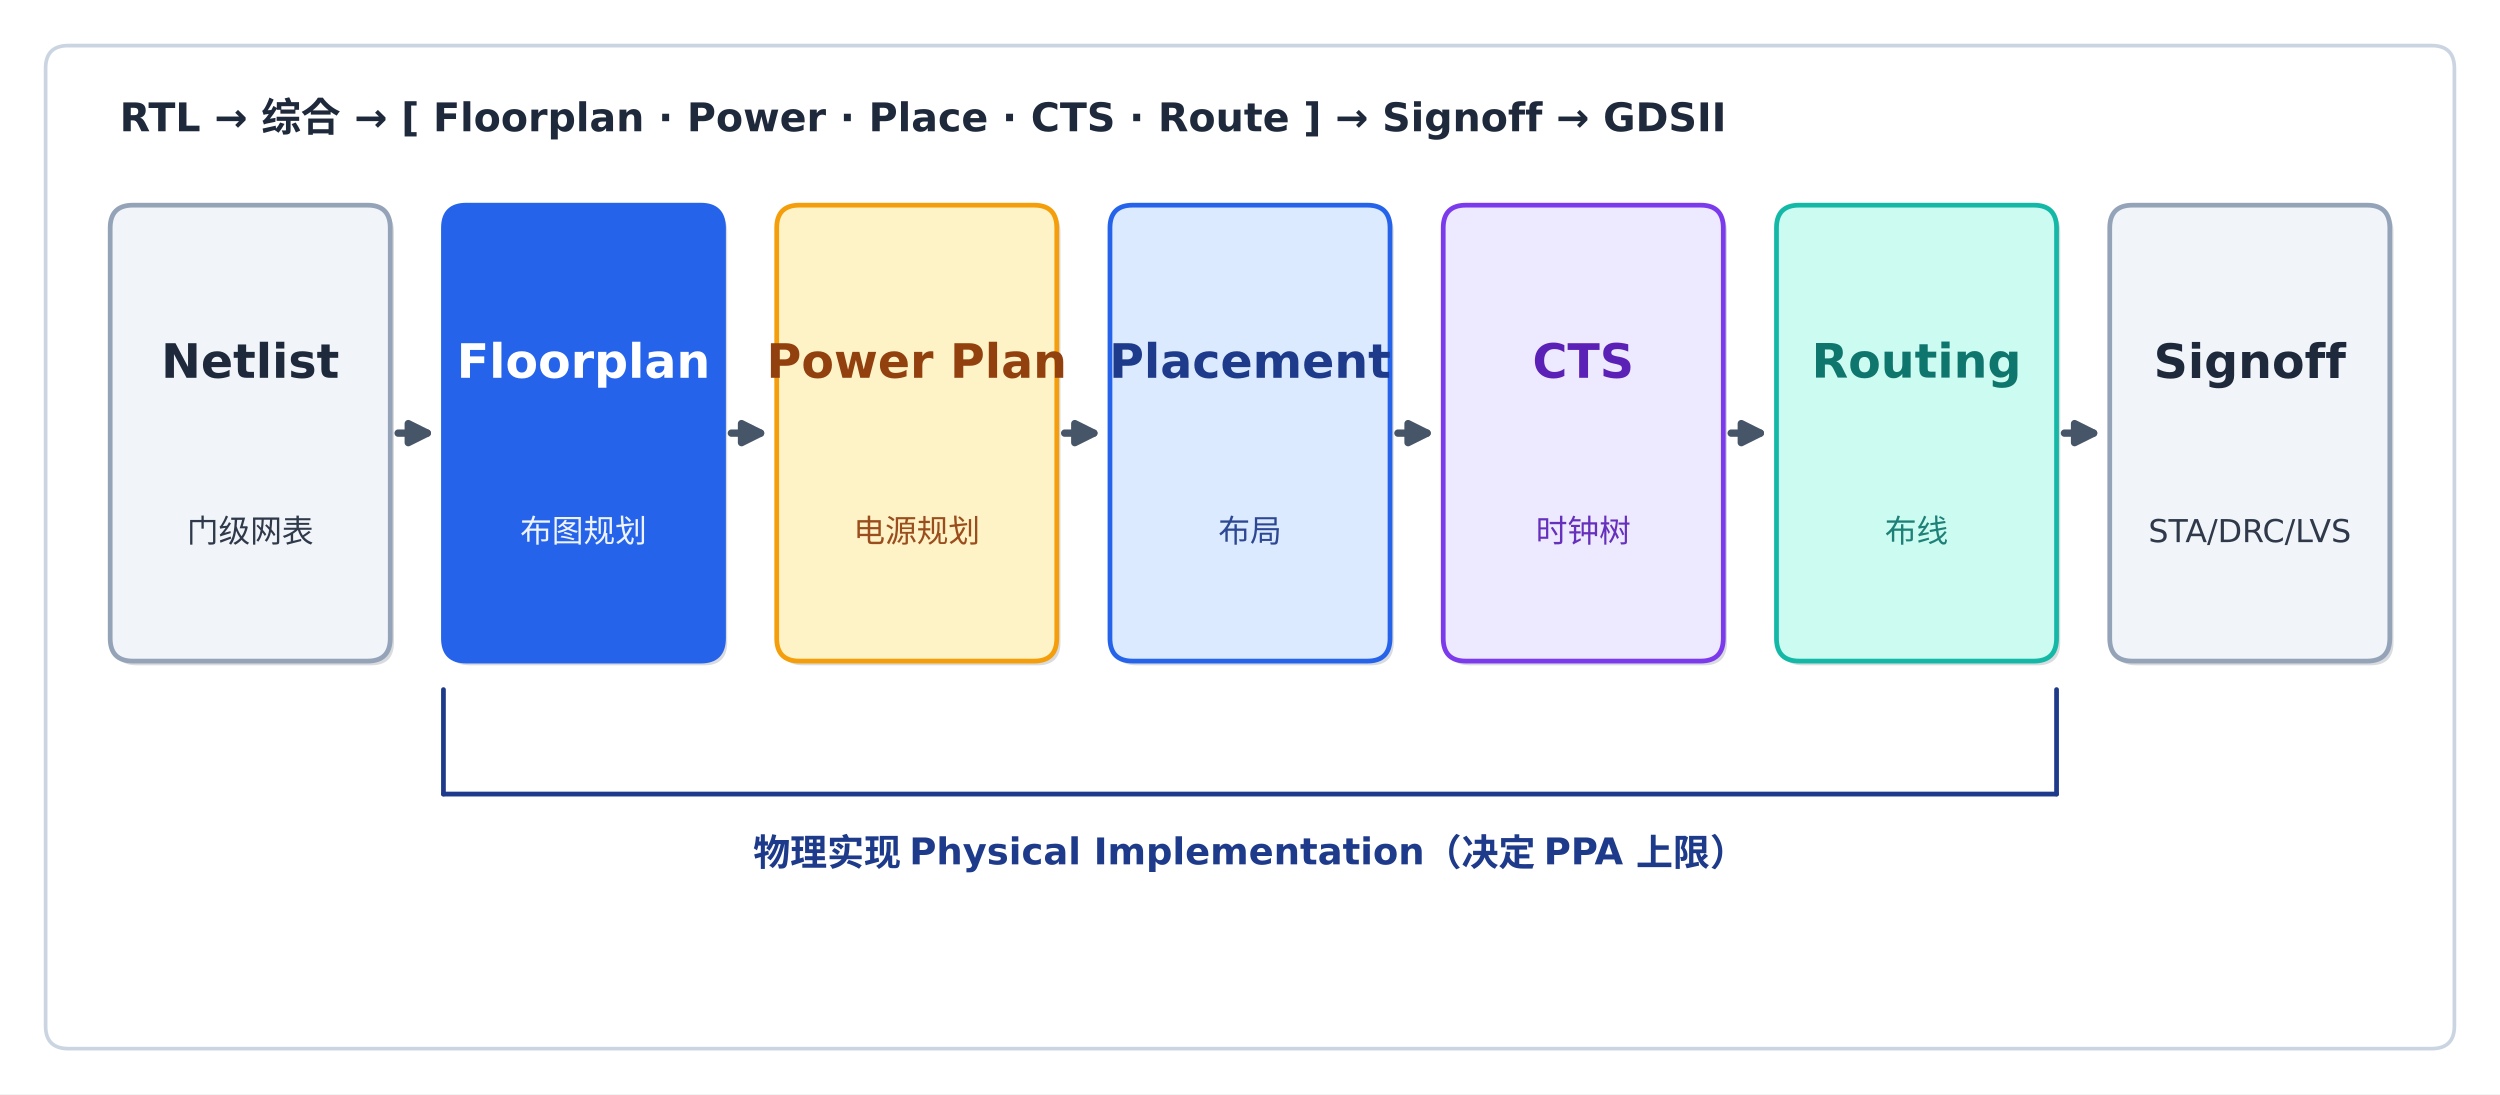
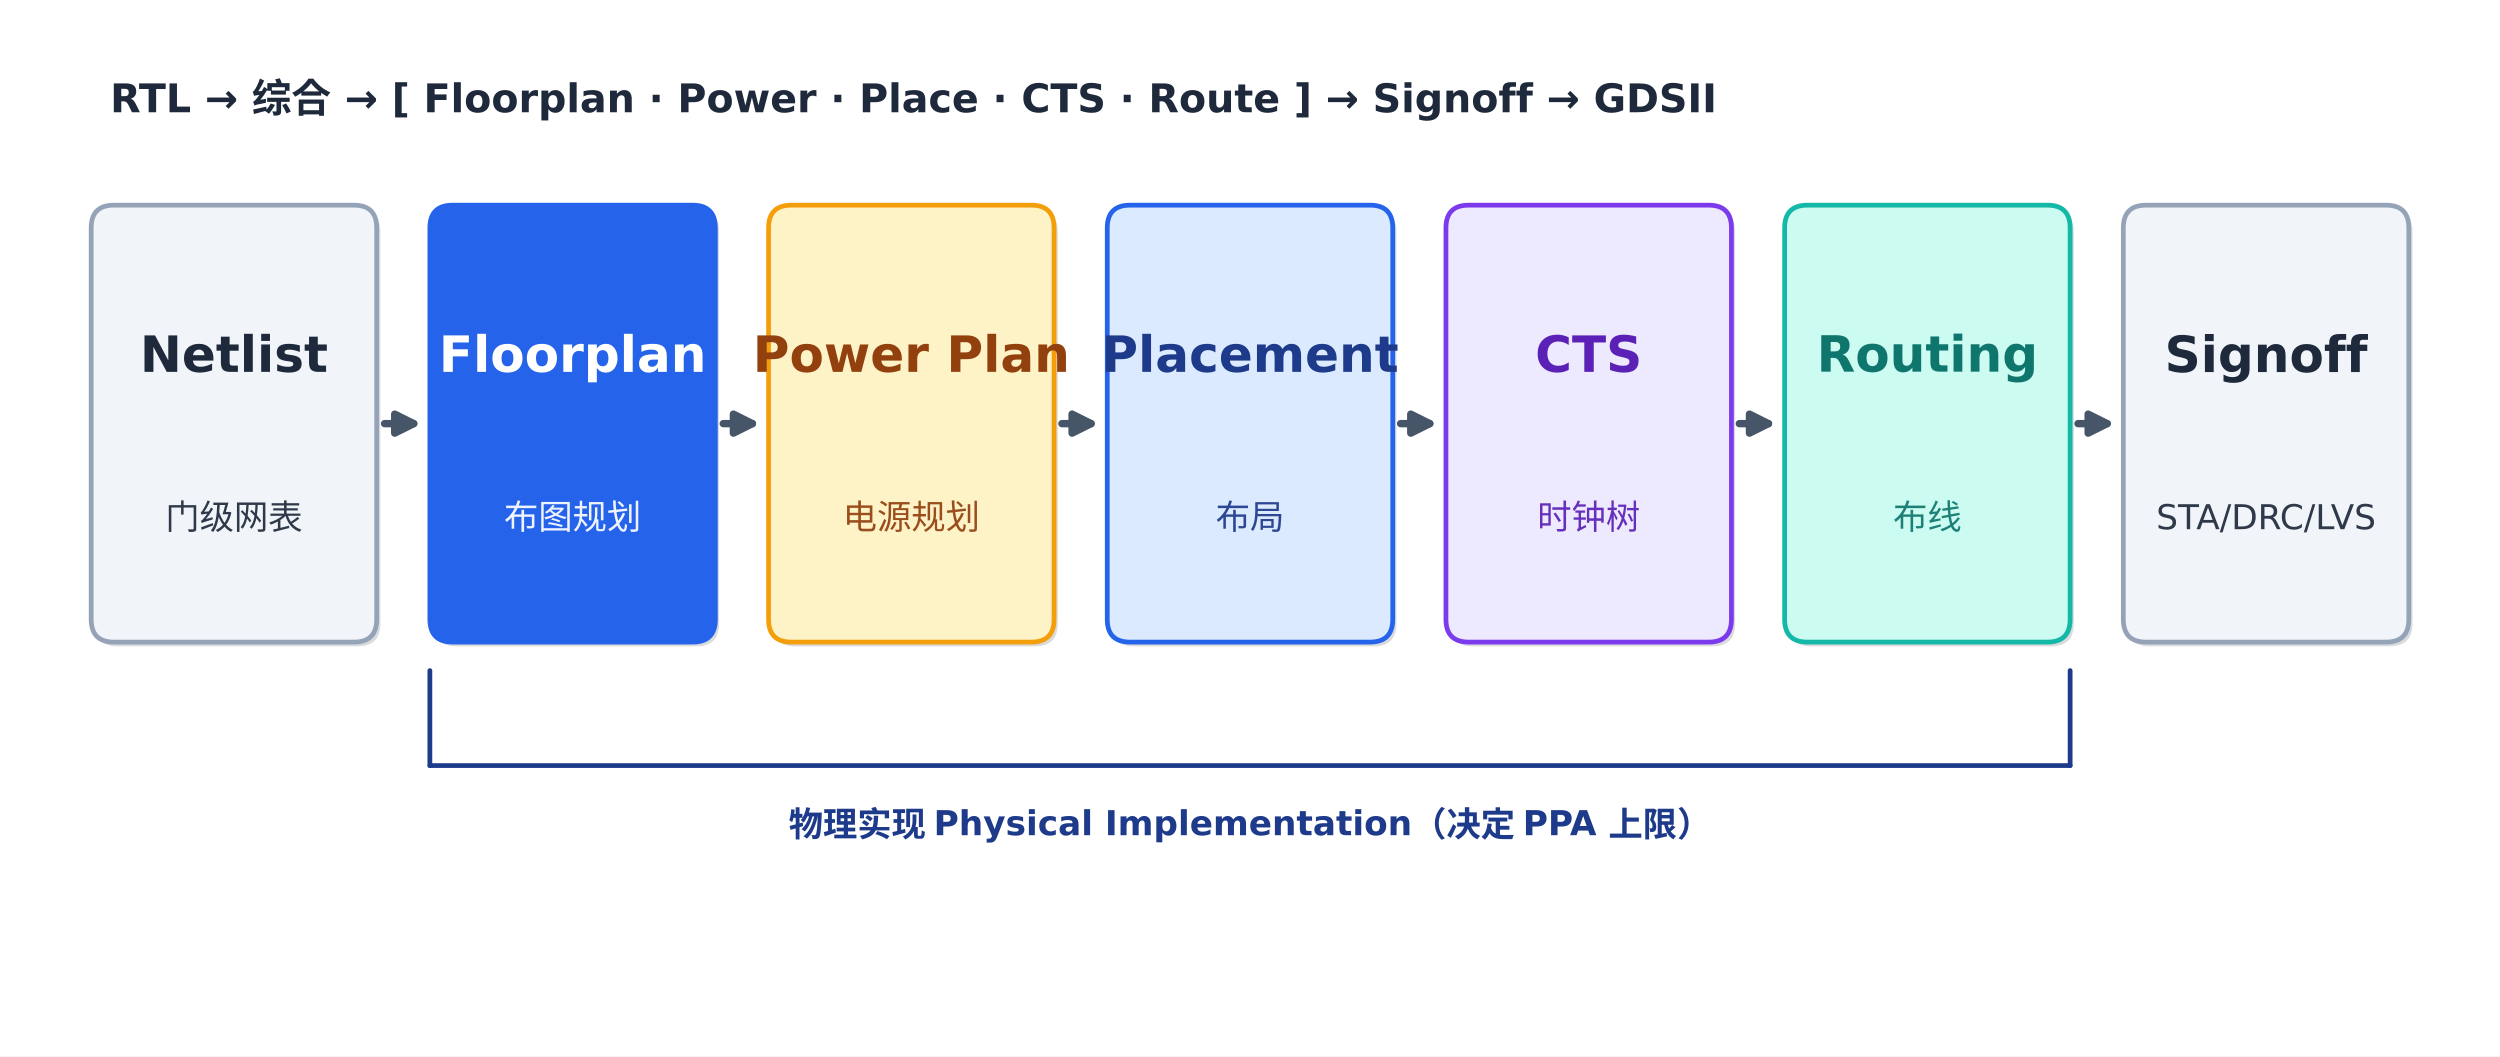
- <svg xmlns="http://www.w3.org/2000/svg" width="947.52pt" height="414.72pt" viewBox="0 0 947.52 414.72" version="1.1">
+ <svg xmlns="http://www.w3.org/2000/svg" width="947.52pt" height="400.32pt" viewBox="0 0 947.52 400.32" version="1.1">
  <defs>
    <style type="text/css">*{stroke-linejoin: round; stroke-linecap: butt}</style>
  </defs>
  <g id="figure_1">
    <g id="patch_1">
-       <path d="M 0 414.72  L 947.52 414.72  L 947.52 0  L 0 0  z " style="fill: #ffffff" />
+       <path d="M 0 400.32  L 947.52 400.32  L 947.52 -0  L 0 -0  z " style="fill: #ffffff" />
    </g>
    <g id="axes_1">
      <g id="patch_2">
-         <path d="M 5.76 408.96  L 941.76 408.96  L 941.76 5.76  L 5.76 5.76  z " clip-path="url(#pd0e7137701)" style="fill: #ffffff" />
+         <path d="M 5.76 394.56  L 941.76 394.56  L 941.76 5.76  L 5.76 5.76  z " clip-path="url(#pcc34184662)" style="fill: #ffffff" />
      </g>
      <g id="patch_3">
-         <path d="M 25.92 397.44  L 921.6 397.44  Q 930.24 397.44 930.24 388.8  L 930.24 25.92  Q 930.24 17.28 921.6 17.28  L 25.92 17.28  Q 17.28 17.28 17.28 25.92  L 17.28 388.8  Q 17.28 397.44 25.92 397.44  L 25.92 397.44  z " clip-path="url(#pd0e7137701)" style="fill: none; stroke: #cbd5e1; stroke-width: 1.4; stroke-linejoin: miter" />
+         <path d="M 44.6 244.96  L 135.526 244.96  Q 144.166 244.96 144.166 236.32  L 144.166 88  Q 144.166 79.36 135.526 79.36  L 44.6 79.36  Q 35.96 79.36 35.96 88  L 35.96 236.32  Q 35.96 244.96 44.6 244.96  z " clip-path="url(#pcc34184662)" style="fill: #0f172a; opacity: 0.16" />
+         <path d="M 43.2 243.36  L 134.126 243.36  Q 142.766 243.36 142.766 234.72  L 142.766 86.4  Q 142.766 77.76 134.126 77.76  L 43.2 77.76  Q 34.56 77.76 34.56 86.4  L 34.56 234.72  Q 34.56 243.36 43.2 243.36  z " clip-path="url(#pcc34184662)" style="fill: #f1f5f9; stroke: #94a3b8; stroke-width: 1.8; stroke-linejoin: miter" />
      </g>
      <g id="patch_4">
-         <path d="M 51.8 252.16  L 140.669 252.16  Q 149.309 252.16 149.309 243.52  L 149.309 88  Q 149.309 79.36 140.669 79.36  L 51.8 79.36  Q 43.16 79.36 43.16 88  L 43.16 243.52  Q 43.16 252.16 51.8 252.16  z " clip-path="url(#pd0e7137701)" style="fill: #0f172a; opacity: 0.16" />
-         <path d="M 50.4 250.56  L 139.269 250.56  Q 147.909 250.56 147.909 241.92  L 147.909 86.4  Q 147.909 77.76 139.269 77.76  L 50.4 77.76  Q 41.76 77.76 41.76 86.4  L 41.76 241.92  Q 41.76 250.56 50.4 250.56  z " clip-path="url(#pd0e7137701)" style="fill: #f1f5f9; stroke: #94a3b8; stroke-width: 1.8; stroke-linejoin: miter" />
+         <path d="M 172.966 244.96  L 263.891 244.96  Q 272.531 244.96 272.531 236.32  L 272.531 88  Q 272.531 79.36 263.891 79.36  L 172.966 79.36  Q 164.326 79.36 164.326 88  L 164.326 236.32  Q 164.326 244.96 172.966 244.96  z " clip-path="url(#pcc34184662)" style="fill: #0f172a; opacity: 0.16" />
+         <path d="M 171.566 243.36  L 262.491 243.36  Q 271.131 243.36 271.131 234.72  L 271.131 86.4  Q 271.131 77.76 262.491 77.76  L 171.566 77.76  Q 162.926 77.76 162.926 86.4  L 162.926 234.72  Q 162.926 243.36 171.566 243.36  z " clip-path="url(#pcc34184662)" style="fill: #2563eb; stroke: #2563eb; stroke-width: 1.8; stroke-linejoin: miter" />
      </g>
      <g id="patch_5">
-         <path d="M 178.109 252.16  L 266.977 252.16  Q 275.617 252.16 275.617 243.52  L 275.617 88  Q 275.617 79.36 266.977 79.36  L 178.109 79.36  Q 169.469 79.36 169.469 88  L 169.469 243.52  Q 169.469 252.16 178.109 252.16  z " clip-path="url(#pd0e7137701)" style="fill: #0f172a; opacity: 0.16" />
-         <path d="M 176.709 250.56  L 265.577 250.56  Q 274.217 250.56 274.217 241.92  L 274.217 86.4  Q 274.217 77.76 265.577 77.76  L 176.709 77.76  Q 168.069 77.76 168.069 86.4  L 168.069 241.92  Q 168.069 250.56 176.709 250.56  z " clip-path="url(#pd0e7137701)" style="fill: #2563eb; stroke: #2563eb; stroke-width: 1.8; stroke-linejoin: miter" />
+         <path d="M 301.331 244.96  L 392.257 244.96  Q 400.897 244.96 400.897 236.32  L 400.897 88  Q 400.897 79.36 392.257 79.36  L 301.331 79.36  Q 292.691 79.36 292.691 88  L 292.691 236.32  Q 292.691 244.96 301.331 244.96  z " clip-path="url(#pcc34184662)" style="fill: #0f172a; opacity: 0.16" />
+         <path d="M 299.931 243.36  L 390.857 243.36  Q 399.497 243.36 399.497 234.72  L 399.497 86.4  Q 399.497 77.76 390.857 77.76  L 299.931 77.76  Q 291.291 77.76 291.291 86.4  L 291.291 234.72  Q 291.291 243.36 299.931 243.36  z " clip-path="url(#pcc34184662)" style="fill: #fef3c7; stroke: #f59e0b; stroke-width: 1.8; stroke-linejoin: miter" />
      </g>
      <g id="patch_6">
-         <path d="M 304.417 252.16  L 393.286 252.16  Q 401.926 252.16 401.926 243.52  L 401.926 88  Q 401.926 79.36 393.286 79.36  L 304.417 79.36  Q 295.777 79.36 295.777 88  L 295.777 243.52  Q 295.777 252.16 304.417 252.16  z " clip-path="url(#pd0e7137701)" style="fill: #0f172a; opacity: 0.16" />
-         <path d="M 303.017 250.56  L 391.886 250.56  Q 400.526 250.56 400.526 241.92  L 400.526 86.4  Q 400.526 77.76 391.886 77.76  L 303.017 77.76  Q 294.377 77.76 294.377 86.4  L 294.377 241.92  Q 294.377 250.56 303.017 250.56  z " clip-path="url(#pd0e7137701)" style="fill: #fef3c7; stroke: #f59e0b; stroke-width: 1.8; stroke-linejoin: miter" />
+         <path d="M 429.697 244.96  L 520.623 244.96  Q 529.263 244.96 529.263 236.32  L 529.263 88  Q 529.263 79.36 520.623 79.36  L 429.697 79.36  Q 421.057 79.36 421.057 88  L 421.057 236.32  Q 421.057 244.96 429.697 244.96  z " clip-path="url(#pcc34184662)" style="fill: #0f172a; opacity: 0.16" />
+         <path d="M 428.297 243.36  L 519.223 243.36  Q 527.863 243.36 527.863 234.72  L 527.863 86.4  Q 527.863 77.76 519.223 77.76  L 428.297 77.76  Q 419.657 77.76 419.657 86.4  L 419.657 234.72  Q 419.657 243.36 428.297 243.36  z " clip-path="url(#pcc34184662)" style="fill: #dbeafe; stroke: #2563eb; stroke-width: 1.8; stroke-linejoin: miter" />
      </g>
      <g id="patch_7">
-         <path d="M 430.726 252.16  L 519.594 252.16  Q 528.234 252.16 528.234 243.52  L 528.234 88  Q 528.234 79.36 519.594 79.36  L 430.726 79.36  Q 422.086 79.36 422.086 88  L 422.086 243.52  Q 422.086 252.16 430.726 252.16  z " clip-path="url(#pd0e7137701)" style="fill: #0f172a; opacity: 0.16" />
-         <path d="M 429.326 250.56  L 518.194 250.56  Q 526.834 250.56 526.834 241.92  L 526.834 86.4  Q 526.834 77.76 518.194 77.76  L 429.326 77.76  Q 420.686 77.76 420.686 86.4  L 420.686 241.92  Q 420.686 250.56 429.326 250.56  z " clip-path="url(#pd0e7137701)" style="fill: #dbeafe; stroke: #2563eb; stroke-width: 1.8; stroke-linejoin: miter" />
+         <path d="M 558.063 244.96  L 648.989 244.96  Q 657.629 244.96 657.629 236.32  L 657.629 88  Q 657.629 79.36 648.989 79.36  L 558.063 79.36  Q 549.423 79.36 549.423 88  L 549.423 236.32  Q 549.423 244.96 558.063 244.96  z " clip-path="url(#pcc34184662)" style="fill: #0f172a; opacity: 0.16" />
+         <path d="M 556.663 243.36  L 647.589 243.36  Q 656.229 243.36 656.229 234.72  L 656.229 86.4  Q 656.229 77.76 647.589 77.76  L 556.663 77.76  Q 548.023 77.76 548.023 86.4  L 548.023 234.72  Q 548.023 243.36 556.663 243.36  z " clip-path="url(#pcc34184662)" style="fill: #ede9fe; stroke: #7c3aed; stroke-width: 1.8; stroke-linejoin: miter" />
      </g>
      <g id="patch_8">
-         <path d="M 557.034 252.16  L 645.903 252.16  Q 654.543 252.16 654.543 243.52  L 654.543 88  Q 654.543 79.36 645.903 79.36  L 557.034 79.36  Q 548.394 79.36 548.394 88  L 548.394 243.52  Q 548.394 252.16 557.034 252.16  z " clip-path="url(#pd0e7137701)" style="fill: #0f172a; opacity: 0.16" />
-         <path d="M 555.634 250.56  L 644.503 250.56  Q 653.143 250.56 653.143 241.92  L 653.143 86.4  Q 653.143 77.76 644.503 77.76  L 555.634 77.76  Q 546.994 77.76 546.994 86.4  L 546.994 241.92  Q 546.994 250.56 555.634 250.56  z " clip-path="url(#pd0e7137701)" style="fill: #ede9fe; stroke: #7c3aed; stroke-width: 1.8; stroke-linejoin: miter" />
+         <path d="M 686.429 244.96  L 777.354 244.96  Q 785.994 244.96 785.994 236.32  L 785.994 88  Q 785.994 79.36 777.354 79.36  L 686.429 79.36  Q 677.789 79.36 677.789 88  L 677.789 236.32  Q 677.789 244.96 686.429 244.96  z " clip-path="url(#pcc34184662)" style="fill: #0f172a; opacity: 0.16" />
+         <path d="M 685.029 243.36  L 775.954 243.36  Q 784.594 243.36 784.594 234.72  L 784.594 86.4  Q 784.594 77.76 775.954 77.76  L 685.029 77.76  Q 676.389 77.76 676.389 86.4  L 676.389 234.72  Q 676.389 243.36 685.029 243.36  z " clip-path="url(#pcc34184662)" style="fill: #ccfbf1; stroke: #14b8a6; stroke-width: 1.8; stroke-linejoin: miter" />
      </g>
      <g id="patch_9">
-         <path d="M 683.343 252.16  L 772.211 252.16  Q 780.851 252.16 780.851 243.52  L 780.851 88  Q 780.851 79.36 772.211 79.36  L 683.343 79.36  Q 674.703 79.36 674.703 88  L 674.703 243.52  Q 674.703 252.16 683.343 252.16  z " clip-path="url(#pd0e7137701)" style="fill: #0f172a; opacity: 0.16" />
-         <path d="M 681.943 250.56  L 770.811 250.56  Q 779.451 250.56 779.451 241.92  L 779.451 86.4  Q 779.451 77.76 770.811 77.76  L 681.943 77.76  Q 673.303 77.76 673.303 86.4  L 673.303 241.92  Q 673.303 250.56 681.943 250.56  z " clip-path="url(#pd0e7137701)" style="fill: #ccfbf1; stroke: #14b8a6; stroke-width: 1.8; stroke-linejoin: miter" />
+         <path d="M 814.794 244.96  L 905.72 244.96  Q 914.36 244.96 914.36 236.32  L 914.36 88  Q 914.36 79.36 905.72 79.36  L 814.794 79.36  Q 806.154 79.36 806.154 88  L 806.154 236.32  Q 806.154 244.96 814.794 244.96  z " clip-path="url(#pcc34184662)" style="fill: #0f172a; opacity: 0.16" />
+         <path d="M 813.394 243.36  L 904.32 243.36  Q 912.96 243.36 912.96 234.72  L 912.96 86.4  Q 912.96 77.76 904.32 77.76  L 813.394 77.76  Q 804.754 77.76 804.754 86.4  L 804.754 234.72  Q 804.754 243.36 813.394 243.36  z " clip-path="url(#pcc34184662)" style="fill: #f1f5f9; stroke: #94a3b8; stroke-width: 1.8; stroke-linejoin: miter" />
+       </g>
+       <g id="line2d_1">
+         <path d="M 162.926 254.16  L 162.926 290.16  " clip-path="url(#pcc34184662)" style="fill: none; stroke: #1e3a8a; stroke-width: 1.8; stroke-linecap: round" />
+       </g>
+       <g id="line2d_2">
+         <path d="M 784.594 254.16  L 784.594 290.16  " clip-path="url(#pcc34184662)" style="fill: none; stroke: #1e3a8a; stroke-width: 1.8; stroke-linecap: round" />
+       </g>
+       <g id="line2d_3">
+         <path d="M 162.926 290.16  L 784.594 290.16  " clip-path="url(#pcc34184662)" style="fill: none; stroke: #1e3a8a; stroke-width: 1.8; stroke-linecap: round" />
+       </g>
+       <g id="text_1">
+         <text style="font-weight: 700; font-size: 15px; font-family: 'Microsoft YaHei', 'Microsoft YaHei UI', 'SimHei', 'Segoe UI', 'DejaVu Sans', sans-serif; text-anchor: start; fill: #1e293b" x="41.76" y="42.539" transform="rotate(-0 41.76 42.5393)">RTL → 综合 → [ Floorplan · Power · Place · CTS · Route ] → Signoff → GDSII</text>
      </g>
      <g id="patch_10">
-         <path d="M 809.651 252.16  L 898.52 252.16  Q 907.16 252.16 907.16 243.52  L 907.16 88  Q 907.16 79.36 898.52 79.36  L 809.651 79.36  Q 801.011 79.36 801.011 88  L 801.011 243.52  Q 801.011 252.16 809.651 252.16  z " clip-path="url(#pd0e7137701)" style="fill: #0f172a; opacity: 0.16" />
-         <path d="M 808.251 250.56  L 897.12 250.56  Q 905.76 250.56 905.76 241.92  L 905.76 86.4  Q 905.76 77.76 897.12 77.76  L 808.251 77.76  Q 799.611 77.76 799.611 86.4  L 799.611 241.92  Q 799.611 250.56 808.251 250.56  z " clip-path="url(#pd0e7137701)" style="fill: #f1f5f9; stroke: #94a3b8; stroke-width: 1.8; stroke-linejoin: miter" />
-       </g>
-       <g id="line2d_1">
-         <path d="M 168.069 261.36  L 168.069 300.96  " clip-path="url(#pd0e7137701)" style="fill: none; stroke: #1e3a8a; stroke-width: 1.8; stroke-linecap: round" />
-       </g>
-       <g id="line2d_2">
-         <path d="M 779.451 261.36  L 779.451 300.96  " clip-path="url(#pd0e7137701)" style="fill: none; stroke: #1e3a8a; stroke-width: 1.8; stroke-linecap: round" />
-       </g>
-       <g id="line2d_3">
-         <path d="M 168.069 300.96  L 779.451 300.96  " clip-path="url(#pd0e7137701)" style="fill: none; stroke: #1e3a8a; stroke-width: 1.8; stroke-linecap: round" />
-       </g>
-       <g id="text_1">
-         <text style="font-weight: 700; font-size: 15px; font-family: 'Microsoft YaHei', 'Microsoft YaHei UI', 'SimHei', 'Segoe UI', 'DejaVu Sans', sans-serif; text-anchor: start; fill: #1e293b" x="45.36" y="49.739" transform="rotate(-0 45.36 49.7393)">RTL → 综合 → [ Floorplan · Power · Place · CTS · Route ] → Signoff → GDSII</text>
+         <path d="M 145.763 160.56  Q 152.846 160.56 156.799 160.56  " clip-path="url(#pcc34184662)" style="fill: none; stroke: #475569; stroke-width: 2.8; stroke-linecap: round" />
+         <path d="M 149.599 156.96  L 156.799 160.56  L 149.599 164.16  z " clip-path="url(#pcc34184662)" style="fill: #475569; stroke: #475569; stroke-width: 2.8; stroke-linecap: round" />
      </g>
      <g id="patch_11">
-         <path d="M 150.906 164.16  Q 157.989 164.16 161.942 164.16  " clip-path="url(#pd0e7137701)" style="fill: none; stroke: #475569; stroke-width: 2.8; stroke-linecap: round" />
-         <path d="M 154.742 160.56  L 161.942 164.16  L 154.742 167.76  z " clip-path="url(#pd0e7137701)" style="fill: #475569; stroke: #475569; stroke-width: 2.8; stroke-linecap: round" />
+         <path d="M 274.129 160.56  Q 281.212 160.56 285.165 160.56  " clip-path="url(#pcc34184662)" style="fill: none; stroke: #475569; stroke-width: 2.8; stroke-linecap: round" />
+         <path d="M 277.965 156.96  L 285.165 160.56  L 277.965 164.16  z " clip-path="url(#pcc34184662)" style="fill: #475569; stroke: #475569; stroke-width: 2.8; stroke-linecap: round" />
      </g>
      <g id="patch_12">
-         <path d="M 277.215 164.16  Q 284.298 164.16 288.251 164.16  " clip-path="url(#pd0e7137701)" style="fill: none; stroke: #475569; stroke-width: 2.8; stroke-linecap: round" />
-         <path d="M 281.051 160.56  L 288.251 164.16  L 281.051 167.76  z " clip-path="url(#pd0e7137701)" style="fill: #475569; stroke: #475569; stroke-width: 2.8; stroke-linecap: round" />
+         <path d="M 402.495 160.56  Q 409.578 160.56 413.531 160.56  " clip-path="url(#pcc34184662)" style="fill: none; stroke: #475569; stroke-width: 2.8; stroke-linecap: round" />
+         <path d="M 406.331 156.96  L 413.531 160.56  L 406.331 164.16  z " clip-path="url(#pcc34184662)" style="fill: #475569; stroke: #475569; stroke-width: 2.8; stroke-linecap: round" />
      </g>
      <g id="patch_13">
-         <path d="M 403.523 164.16  Q 410.606 164.16 414.559 164.16  " clip-path="url(#pd0e7137701)" style="fill: none; stroke: #475569; stroke-width: 2.8; stroke-linecap: round" />
-         <path d="M 407.359 160.56  L 414.559 164.16  L 407.359 167.76  z " clip-path="url(#pd0e7137701)" style="fill: #475569; stroke: #475569; stroke-width: 2.8; stroke-linecap: round" />
+         <path d="M 530.86 160.56  Q 537.944 160.56 541.896 160.56  " clip-path="url(#pcc34184662)" style="fill: none; stroke: #475569; stroke-width: 2.8; stroke-linecap: round" />
+         <path d="M 534.696 156.96  L 541.896 160.56  L 534.696 164.16  z " clip-path="url(#pcc34184662)" style="fill: #475569; stroke: #475569; stroke-width: 2.8; stroke-linecap: round" />
      </g>
      <g id="patch_14">
-         <path d="M 529.832 164.16  Q 536.915 164.16 540.868 164.16  " clip-path="url(#pd0e7137701)" style="fill: none; stroke: #475569; stroke-width: 2.8; stroke-linecap: round" />
-         <path d="M 533.668 160.56  L 540.868 164.16  L 533.668 167.76  z " clip-path="url(#pd0e7137701)" style="fill: #475569; stroke: #475569; stroke-width: 2.8; stroke-linecap: round" />
+         <path d="M 659.226 160.56  Q 666.309 160.56 670.262 160.56  " clip-path="url(#pcc34184662)" style="fill: none; stroke: #475569; stroke-width: 2.8; stroke-linecap: round" />
+         <path d="M 663.062 156.96  L 670.262 160.56  L 663.062 164.16  z " clip-path="url(#pcc34184662)" style="fill: #475569; stroke: #475569; stroke-width: 2.8; stroke-linecap: round" />
      </g>
      <g id="patch_15">
-         <path d="M 656.14 164.16  Q 663.224 164.16 667.176 164.16  " clip-path="url(#pd0e7137701)" style="fill: none; stroke: #475569; stroke-width: 2.8; stroke-linecap: round" />
-         <path d="M 659.976 160.56  L 667.176 164.16  L 659.976 167.76  z " clip-path="url(#pd0e7137701)" style="fill: #475569; stroke: #475569; stroke-width: 2.8; stroke-linecap: round" />
-       </g>
-       <g id="patch_16">
-         <path d="M 782.449 164.16  Q 789.532 164.16 793.485 164.16  " clip-path="url(#pd0e7137701)" style="fill: none; stroke: #475569; stroke-width: 2.8; stroke-linecap: round" />
-         <path d="M 786.285 160.56  L 793.485 164.16  L 786.285 167.76  z " clip-path="url(#pd0e7137701)" style="fill: #475569; stroke: #475569; stroke-width: 2.8; stroke-linecap: round" />
+         <path d="M 787.592 160.56  Q 794.675 160.56 798.628 160.56  " clip-path="url(#pcc34184662)" style="fill: none; stroke: #475569; stroke-width: 2.8; stroke-linecap: round" />
+         <path d="M 791.428 156.96  L 798.628 160.56  L 791.428 164.16  z " clip-path="url(#pcc34184662)" style="fill: #475569; stroke: #475569; stroke-width: 2.8; stroke-linecap: round" />
      </g>
      <g id="text_2">
-         <text style="font-weight: 700; font-size: 14px; font-family: 'Microsoft YaHei', 'Microsoft YaHei UI', 'SimHei', 'Segoe UI', 'DejaVu Sans', sans-serif; text-anchor: middle; fill: #1e3a8a" x="473.76" y="328.081" transform="rotate(-0 473.76 328.0808)">物理实现 Physical Implementation（决定 PPA 上限）</text>
+         <text style="font-weight: 700; font-size: 13px; font-family: 'Microsoft YaHei', 'Microsoft YaHei UI', 'SimHei', 'Segoe UI', 'DejaVu Sans', sans-serif; text-anchor: middle; fill: #1e3a8a" x="473.76" y="316.989" transform="rotate(-0 473.76 316.9893)">物理实现 Physical Implementation（决定 PPA 上限）</text>
      </g>
      <g id="text_3">
-         <text style="font-weight: 700; font-size: 18px; font-family: 'Microsoft YaHei', 'Microsoft YaHei UI', 'SimHei', 'Segoe UI', 'DejaVu Sans', sans-serif; text-anchor: middle; fill: #1e293b" x="94.834" y="143.197" transform="rotate(-0 94.83429 143.197)">Netlist</text>
+         <text style="font-weight: 700; font-size: 19px; font-family: 'Microsoft YaHei', 'Microsoft YaHei UI', 'SimHei', 'Segoe UI', 'DejaVu Sans', sans-serif; text-anchor: middle; fill: #1e293b" x="88.663" y="140.952" transform="rotate(-0 88.66286 140.9524)">Netlist</text>
      </g>
      <g id="text_4">
-         <text style="font-size: 12px; font-family: 'Microsoft YaHei', 'Microsoft YaHei UI', 'SimHei', 'Segoe UI', 'DejaVu Sans', sans-serif; text-anchor: middle; fill: #1e293b; opacity: 0.92" x="94.834" y="205.481" transform="rotate(-0 94.83429 205.4807)">门级网表</text>
+         <text style="font-size: 13px; font-family: 'Microsoft YaHei', 'Microsoft YaHei UI', 'SimHei', 'Segoe UI', 'DejaVu Sans', sans-serif; text-anchor: middle; fill: #1e293b; opacity: 0.92" x="88.663" y="200.572" transform="rotate(-0 88.66286 200.5721)">门级网表</text>
      </g>
      <g id="text_5">
-         <text style="font-weight: 700; font-size: 18px; font-family: 'Microsoft YaHei', 'Microsoft YaHei UI', 'SimHei', 'Segoe UI', 'DejaVu Sans', sans-serif; text-anchor: middle; fill: #ffffff" x="221.143" y="143.197" transform="rotate(-0 221.1429 143.197)">Floorplan</text>
+         <text style="font-weight: 700; font-size: 19px; font-family: 'Microsoft YaHei', 'Microsoft YaHei UI', 'SimHei', 'Segoe UI', 'DejaVu Sans', sans-serif; text-anchor: middle; fill: #ffffff" x="217.029" y="140.952" transform="rotate(-0 217.0286 140.9524)">Floorplan</text>
      </g>
      <g id="text_6">
-         <text style="font-size: 12px; font-family: 'Microsoft YaHei', 'Microsoft YaHei UI', 'SimHei', 'Segoe UI', 'DejaVu Sans', sans-serif; text-anchor: middle; fill: #ffffff; opacity: 0.92" x="221.143" y="205.481" transform="rotate(-0 221.1429 205.4807)">布图规划</text>
+         <text style="font-size: 13px; font-family: 'Microsoft YaHei', 'Microsoft YaHei UI', 'SimHei', 'Segoe UI', 'DejaVu Sans', sans-serif; text-anchor: middle; fill: #ffffff; opacity: 0.92" x="217.029" y="200.572" transform="rotate(-0 217.0286 200.5721)">布图规划</text>
      </g>
      <g id="text_7">
-         <text style="font-weight: 700; font-size: 18px; font-family: 'Microsoft YaHei', 'Microsoft YaHei UI', 'SimHei', 'Segoe UI', 'DejaVu Sans', sans-serif; text-anchor: middle; fill: #92400e" x="347.451" y="143.197" transform="rotate(-0 347.4514 143.197)">Power Plan</text>
+         <text style="font-weight: 700; font-size: 19px; font-family: 'Microsoft YaHei', 'Microsoft YaHei UI', 'SimHei', 'Segoe UI', 'DejaVu Sans', sans-serif; text-anchor: middle; fill: #92400e" x="345.394" y="140.952" transform="rotate(-0 345.3943 140.9524)">Power Plan</text>
      </g>
      <g id="text_8">
-         <text style="font-size: 12px; font-family: 'Microsoft YaHei', 'Microsoft YaHei UI', 'SimHei', 'Segoe UI', 'DejaVu Sans', sans-serif; text-anchor: middle; fill: #92400e; opacity: 0.92" x="347.451" y="205.481" transform="rotate(-0 347.4514 205.4807)">电源规划</text>
+         <text style="font-size: 13px; font-family: 'Microsoft YaHei', 'Microsoft YaHei UI', 'SimHei', 'Segoe UI', 'DejaVu Sans', sans-serif; text-anchor: middle; fill: #92400e; opacity: 0.92" x="345.394" y="200.572" transform="rotate(-0 345.3943 200.5721)">电源规划</text>
      </g>
      <g id="text_9">
-         <text style="font-weight: 700; font-size: 18px; font-family: 'Microsoft YaHei', 'Microsoft YaHei UI', 'SimHei', 'Segoe UI', 'DejaVu Sans', sans-serif; text-anchor: middle; fill: #1e3a8a" x="473.76" y="143.197" transform="rotate(-0 473.76 143.197)">Placement</text>
+         <text style="font-weight: 700; font-size: 19px; font-family: 'Microsoft YaHei', 'Microsoft YaHei UI', 'SimHei', 'Segoe UI', 'DejaVu Sans', sans-serif; text-anchor: middle; fill: #1e3a8a" x="473.76" y="140.952" transform="rotate(-0 473.76 140.9524)">Placement</text>
      </g>
      <g id="text_10">
-         <text style="font-size: 12px; font-family: 'Microsoft YaHei', 'Microsoft YaHei UI', 'SimHei', 'Segoe UI', 'DejaVu Sans', sans-serif; text-anchor: middle; fill: #1e3a8a; opacity: 0.92" x="473.76" y="205.481" transform="rotate(-0 473.76 205.4807)">布局</text>
+         <text style="font-size: 13px; font-family: 'Microsoft YaHei', 'Microsoft YaHei UI', 'SimHei', 'Segoe UI', 'DejaVu Sans', sans-serif; text-anchor: middle; fill: #1e3a8a; opacity: 0.92" x="473.76" y="200.572" transform="rotate(-0 473.76 200.5721)">布局</text>
      </g>
      <g id="text_11">
-         <text style="font-weight: 700; font-size: 18px; font-family: 'Microsoft YaHei', 'Microsoft YaHei UI', 'SimHei', 'Segoe UI', 'DejaVu Sans', sans-serif; text-anchor: middle; fill: #5b21b6" x="600.069" y="143.197" transform="rotate(-0 600.0686 143.197)">CTS</text>
+         <text style="font-weight: 700; font-size: 19px; font-family: 'Microsoft YaHei', 'Microsoft YaHei UI', 'SimHei', 'Segoe UI', 'DejaVu Sans', sans-serif; text-anchor: middle; fill: #5b21b6" x="602.126" y="140.952" transform="rotate(-0 602.1257 140.9524)">CTS</text>
      </g>
      <g id="text_12">
-         <text style="font-size: 12px; font-family: 'Microsoft YaHei', 'Microsoft YaHei UI', 'SimHei', 'Segoe UI', 'DejaVu Sans', sans-serif; text-anchor: middle; fill: #5b21b6; opacity: 0.92" x="600.069" y="205.481" transform="rotate(-0 600.0686 205.4807)">时钟树</text>
+         <text style="font-size: 13px; font-family: 'Microsoft YaHei', 'Microsoft YaHei UI', 'SimHei', 'Segoe UI', 'DejaVu Sans', sans-serif; text-anchor: middle; fill: #5b21b6; opacity: 0.92" x="602.126" y="200.572" transform="rotate(-0 602.1257 200.5721)">时钟树</text>
      </g>
      <g id="text_13">
-         <text style="font-weight: 700; font-size: 18px; font-family: 'Microsoft YaHei', 'Microsoft YaHei UI', 'SimHei', 'Segoe UI', 'DejaVu Sans', sans-serif; text-anchor: middle; fill: #0f766e" x="726.377" y="143.123" transform="rotate(-0 726.3771 143.1225)">Routing</text>
+         <text style="font-weight: 700; font-size: 19px; font-family: 'Microsoft YaHei', 'Microsoft YaHei UI', 'SimHei', 'Segoe UI', 'DejaVu Sans', sans-serif; text-anchor: middle; fill: #0f766e" x="730.491" y="140.874" transform="rotate(-0 730.4914 140.8738)">Routing</text>
      </g>
      <g id="text_14">
-         <text style="font-size: 12px; font-family: 'Microsoft YaHei', 'Microsoft YaHei UI', 'SimHei', 'Segoe UI', 'DejaVu Sans', sans-serif; text-anchor: middle; fill: #0f766e; opacity: 0.92" x="726.377" y="205.481" transform="rotate(-0 726.3771 205.4807)">布线</text>
+         <text style="font-size: 13px; font-family: 'Microsoft YaHei', 'Microsoft YaHei UI', 'SimHei', 'Segoe UI', 'DejaVu Sans', sans-serif; text-anchor: middle; fill: #0f766e; opacity: 0.92" x="730.491" y="200.572" transform="rotate(-0 730.4914 200.5721)">布线</text>
      </g>
      <g id="text_15">
-         <text style="font-weight: 700; font-size: 18px; font-family: 'Microsoft YaHei', 'Microsoft YaHei UI', 'SimHei', 'Segoe UI', 'DejaVu Sans', sans-serif; text-anchor: middle; fill: #1e293b" x="852.686" y="143.267" transform="rotate(-0 852.6857 143.2673)">Signoff</text>
+         <text style="font-weight: 700; font-size: 19px; font-family: 'Microsoft YaHei', 'Microsoft YaHei UI', 'SimHei', 'Segoe UI', 'DejaVu Sans', sans-serif; text-anchor: middle; fill: #1e293b" x="858.857" y="141.027" transform="rotate(-0 858.8571 141.0266)">Signoff</text>
      </g>
      <g id="text_16">
-         <text style="font-size: 12px; font-family: 'Microsoft YaHei', 'Microsoft YaHei UI', 'SimHei', 'Segoe UI', 'DejaVu Sans', sans-serif; text-anchor: middle; fill: #1e293b; opacity: 0.92" x="852.686" y="205.481" transform="rotate(-0 852.6857 205.4807)">STA/DRC/LVS</text>
+         <text style="font-size: 13px; font-family: 'Microsoft YaHei', 'Microsoft YaHei UI', 'SimHei', 'Segoe UI', 'DejaVu Sans', sans-serif; text-anchor: middle; fill: #1e293b; opacity: 0.92" x="858.857" y="200.572" transform="rotate(-0 858.8571 200.5721)">STA/DRC/LVS</text>
      </g>
    </g>
  </g>
  <defs>
-     <clipPath id="pd0e7137701">
-       <rect x="5.76" y="5.76" width="936" height="403.2" />
+     <clipPath id="pcc34184662">
+       <rect x="5.76" y="5.76" width="936" height="388.8" />
    </clipPath>
  </defs>
</svg>
